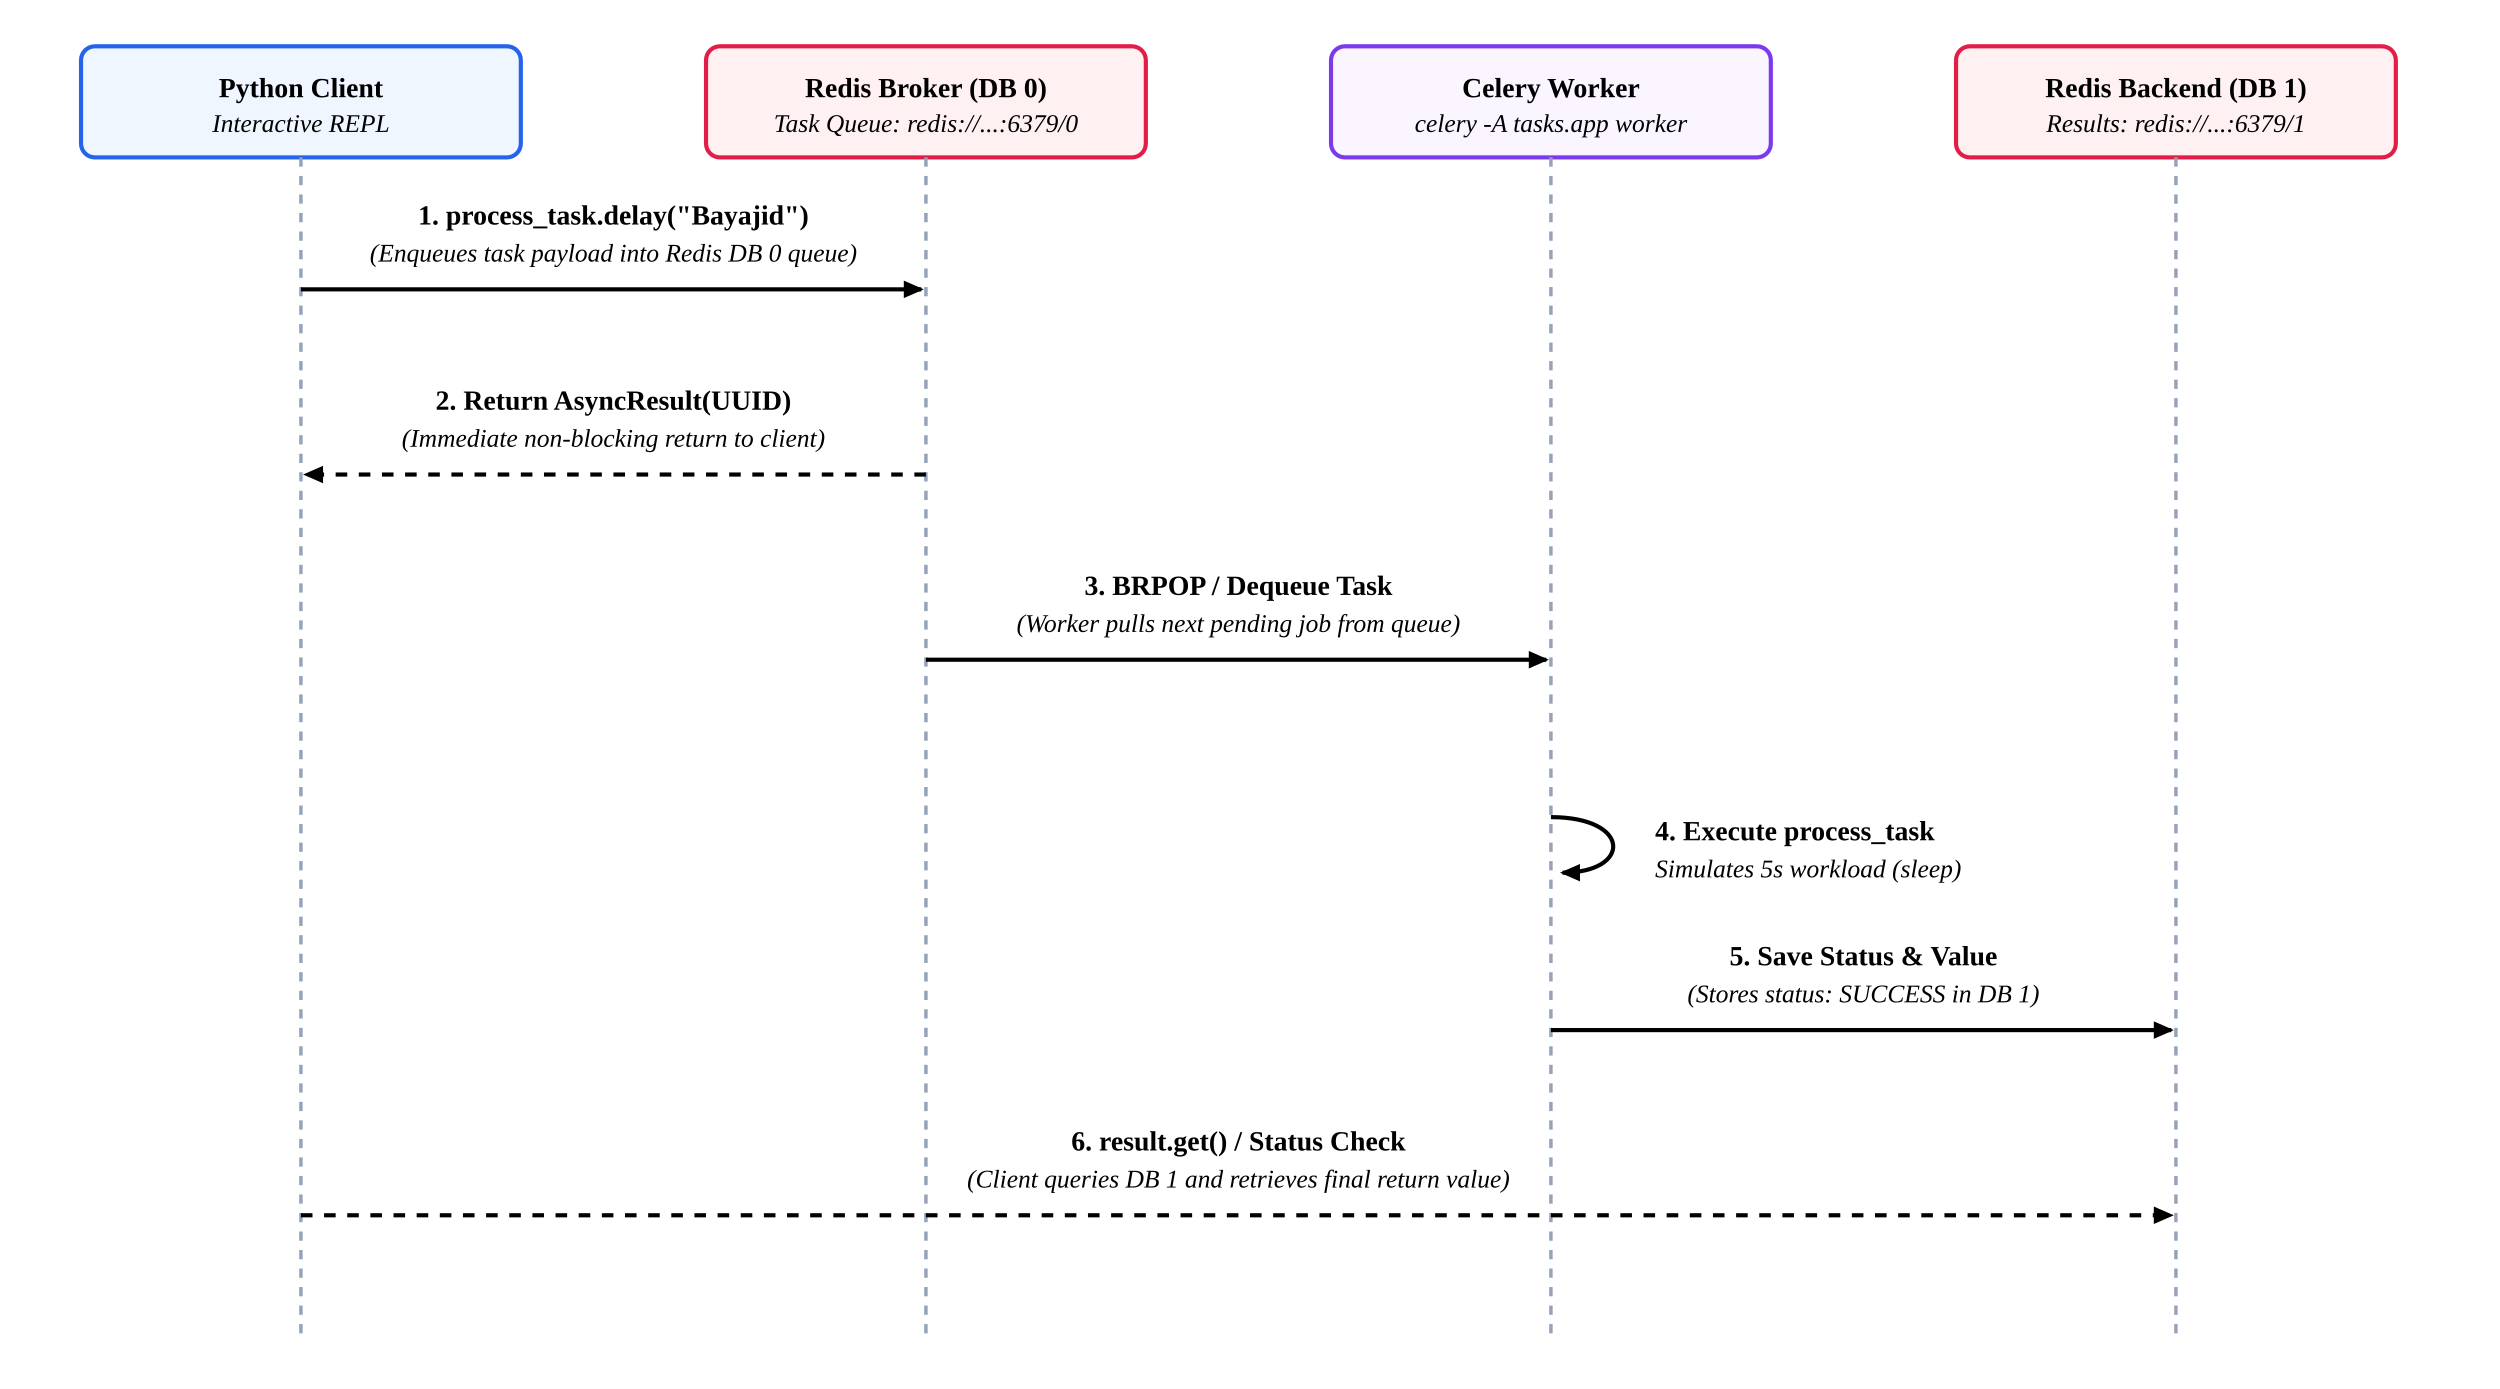
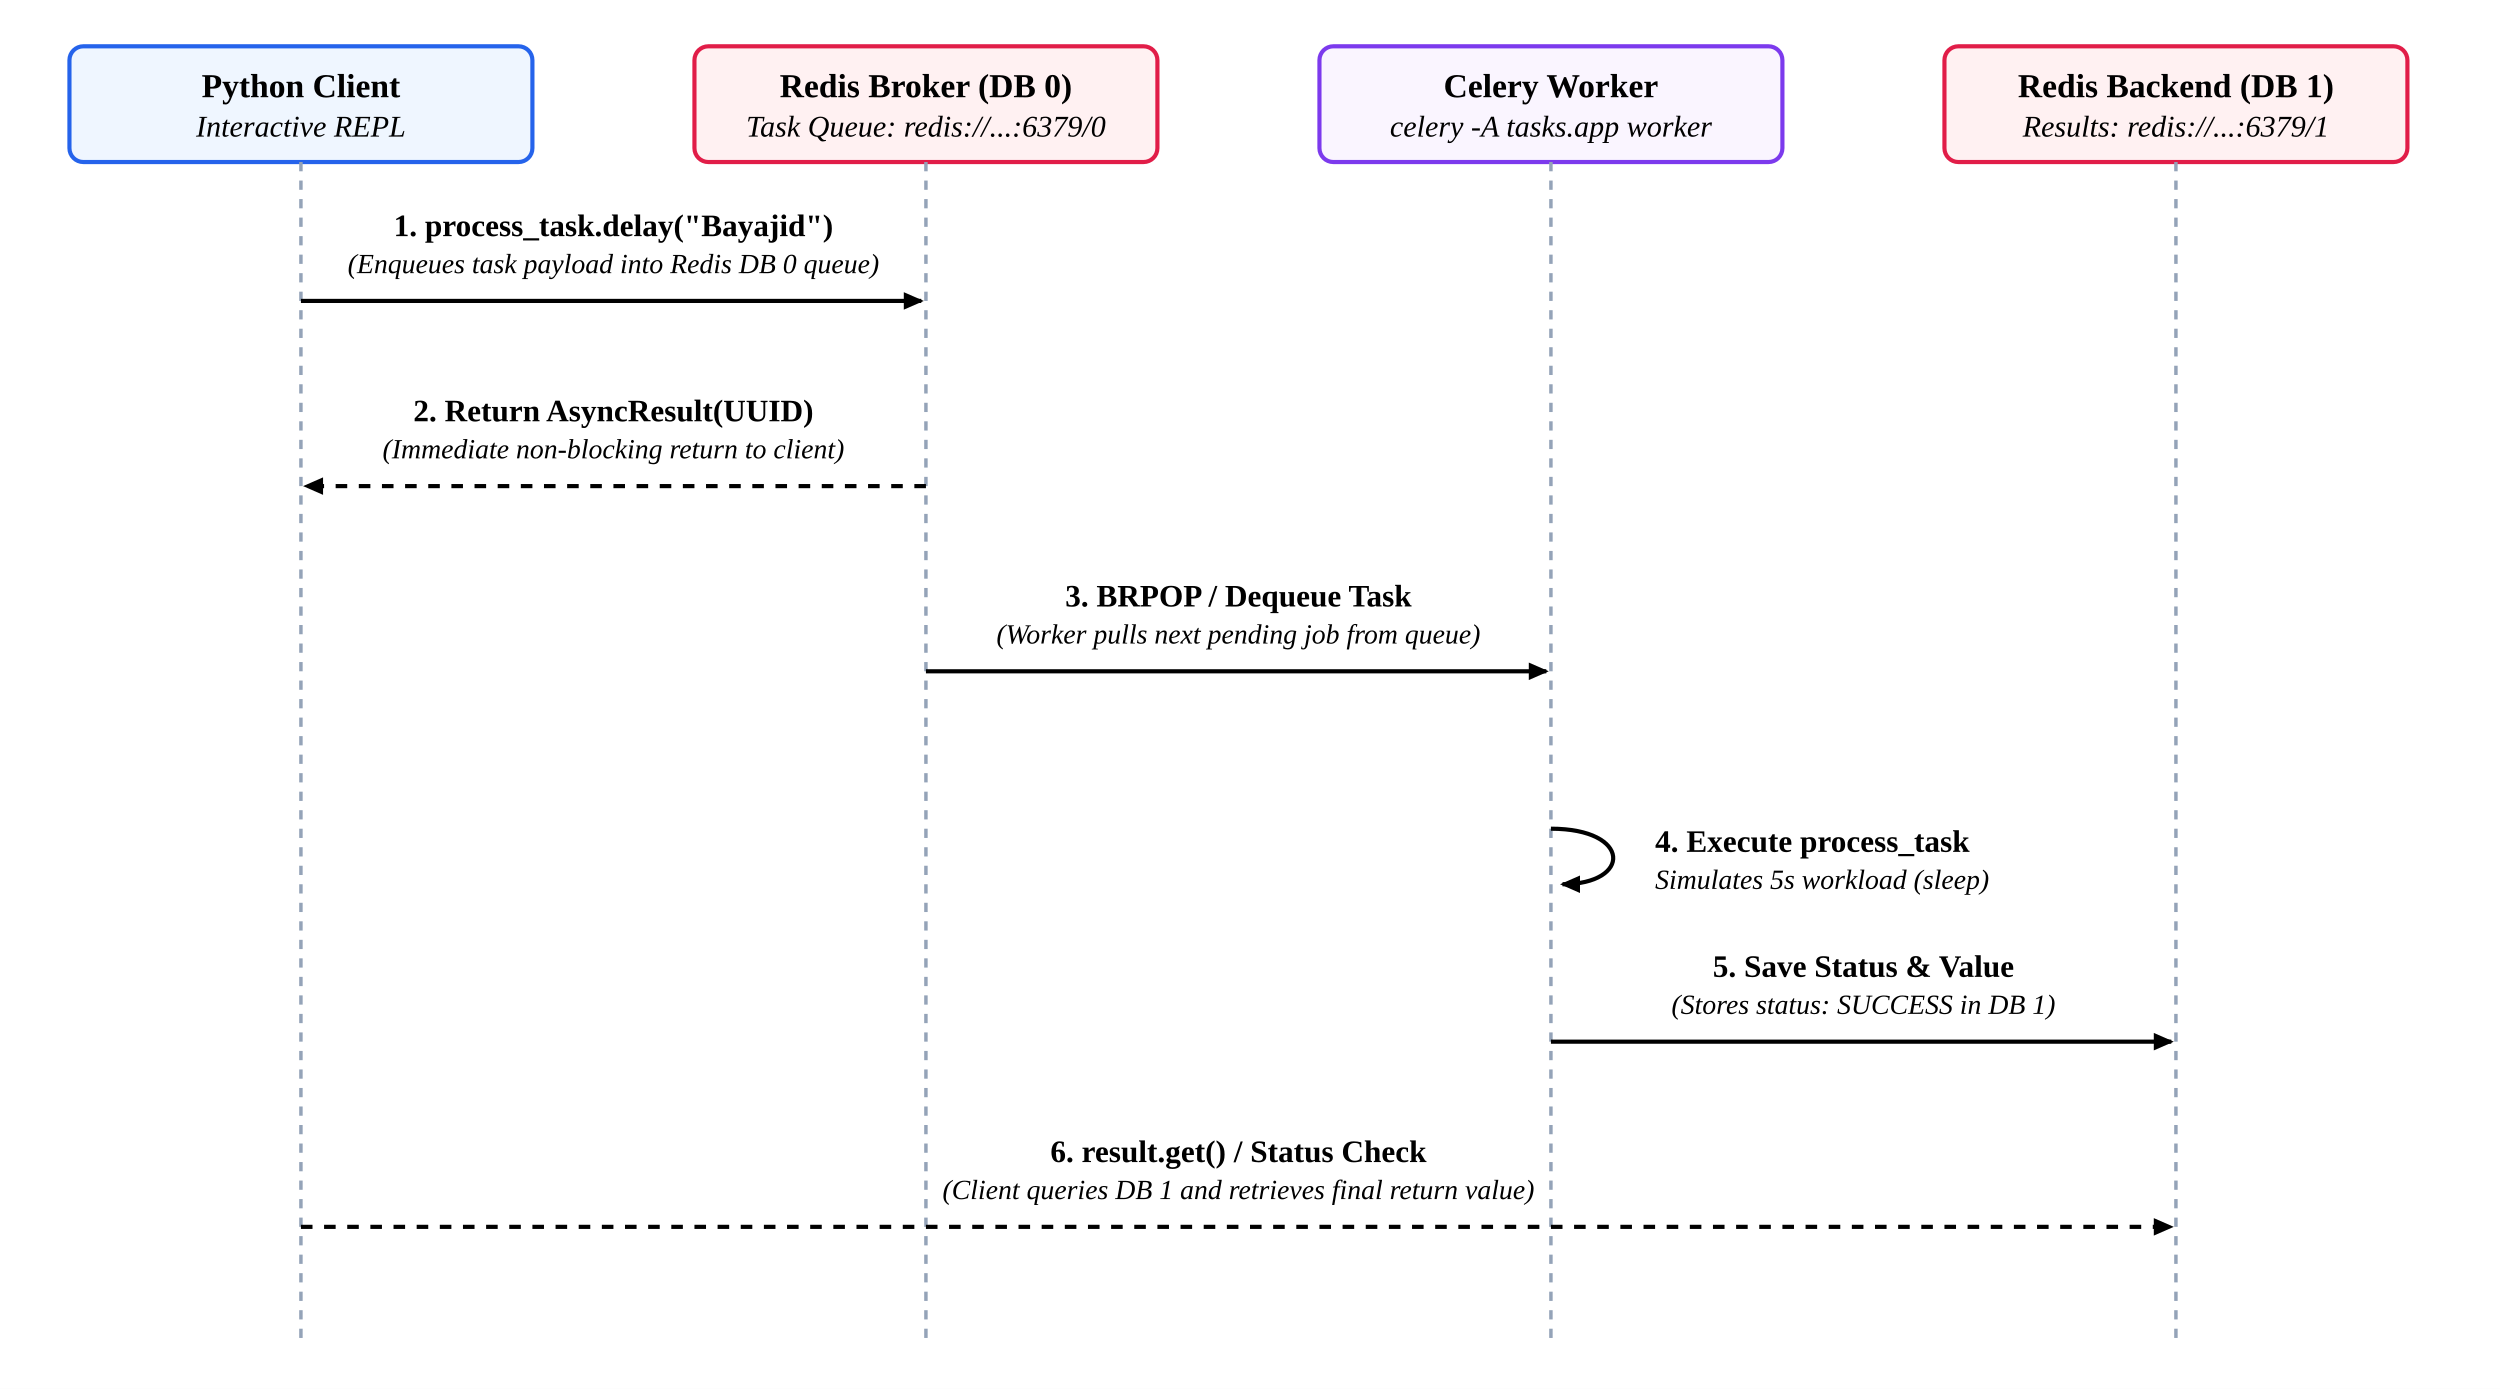
<svg xmlns="http://www.w3.org/2000/svg" viewBox="0 0 1080 600" width="1080" height="600">
  <defs>
    <style>
      text {
        font-family: "Times New Roman", Times, "Liberation Serif", serif;
        fill: #000000;
      }
      .title-text {
-         font-size: 15px;
+         font-size: 17px;
        font-weight: bold;
        fill: #000000;
      }
      .subtitle-text {
-         font-size: 11px;
+         font-size: 13px;
        font-style: italic;
        fill: #000000;
      }
      .section-heading {
-         font-size: 12px;
+         font-size: 14.5px;
        font-weight: bold;
        fill: #000000;
      }
      .code-font {
        font-family: "Times New Roman", Times, "Liberation Serif", serif;
-         font-size: 11px;
+         font-size: 13px;
        fill: #000000;
      }
      .body-text {
-         font-size: 11px;
+         font-size: 13px;
        fill: #000000;
      }
      .arrow-label {
-         font-size: 11px;
+         font-size: 13px;
        font-weight: bold;
        fill: #000000;
      }
      .arrow-sub {
-         font-size: 10px;
+         font-size: 12px;
        font-style: italic;
        fill: #000000;
      }
      .flow-step-title {
-         font-size: 12px;
+         font-size: 13.5px;
        font-weight: bold;
        fill: #000000;
      }
      .flow-step-sub {
-         font-size: 11px;
+         font-size: 12px;
        font-style: italic;
        fill: #000000;
      }
    </style>
    <marker id="arr-black" viewBox="0 0 10 10" refX="7" refY="5" markerWidth="6" markerHeight="6" orient="auto-start-reverse">
      <path d="M 0 1.5 L 8 5 L 0 8.5 z" fill="#000000" />
    </marker>
  </defs>
  <rect width="100%" height="100%" fill="#ffffff" />
-   <rect x="35" y="20" width="190" height="48" rx="6" fill="#eff6ff" stroke="#2563eb" stroke-width="1.8" />
+   <rect x="30" y="20" width="200" height="50" rx="6" fill="#eff6ff" stroke="#2563eb" stroke-width="1.8" />
  <text x="130" y="42" text-anchor="middle" class="section-heading">Python Client</text>
-   <text x="130" y="57" text-anchor="middle" class="subtitle-text">Interactive REPL</text>
-   <line x1="130" y1="68" x2="130" y2="580" stroke="#94a3b8" stroke-width="1.5" stroke-dasharray="4,4" />
-   <rect x="305" y="20" width="190" height="48" rx="6" fill="#fff1f2" stroke="#e11d48" stroke-width="1.8" />
+   <text x="130" y="59" text-anchor="middle" class="subtitle-text">Interactive REPL</text>
+   <line x1="130" y1="70" x2="130" y2="580" stroke="#94a3b8" stroke-width="1.5" stroke-dasharray="4,4" />
+   <rect x="300" y="20" width="200" height="50" rx="6" fill="#fff1f2" stroke="#e11d48" stroke-width="1.8" />
  <text x="400" y="42" text-anchor="middle" class="section-heading">Redis Broker (DB 0)</text>
-   <text x="400" y="57" text-anchor="middle" class="subtitle-text">Task Queue: redis://...:6379/0</text>
-   <line x1="400" y1="68" x2="400" y2="580" stroke="#94a3b8" stroke-width="1.5" stroke-dasharray="4,4" />
-   <rect x="575" y="20" width="190" height="48" rx="6" fill="#faf5ff" stroke="#7c3aed" stroke-width="1.8" />
+   <text x="400" y="59" text-anchor="middle" class="subtitle-text">Task Queue: redis://...:6379/0</text>
+   <line x1="400" y1="70" x2="400" y2="580" stroke="#94a3b8" stroke-width="1.5" stroke-dasharray="4,4" />
+   <rect x="570" y="20" width="200" height="50" rx="6" fill="#faf5ff" stroke="#7c3aed" stroke-width="1.8" />
  <text x="670" y="42" text-anchor="middle" class="section-heading">Celery Worker</text>
-   <text x="670" y="57" text-anchor="middle" class="subtitle-text">celery -A tasks.app worker</text>
-   <line x1="670" y1="68" x2="670" y2="580" stroke="#94a3b8" stroke-width="1.5" stroke-dasharray="4,4" />
-   <rect x="845" y="20" width="190" height="48" rx="6" fill="#fff1f2" stroke="#e11d48" stroke-width="1.8" />
+   <text x="670" y="59" text-anchor="middle" class="subtitle-text">celery -A tasks.app worker</text>
+   <line x1="670" y1="70" x2="670" y2="580" stroke="#94a3b8" stroke-width="1.5" stroke-dasharray="4,4" />
+   <rect x="840" y="20" width="200" height="50" rx="6" fill="#fff1f2" stroke="#e11d48" stroke-width="1.8" />
  <text x="940" y="42" text-anchor="middle" class="section-heading">Redis Backend (DB 1)</text>
-   <text x="940" y="57" text-anchor="middle" class="subtitle-text">Results: redis://...:6379/1</text>
-   <line x1="940" y1="68" x2="940" y2="580" stroke="#94a3b8" stroke-width="1.5" stroke-dasharray="4,4" />
-   <line x1="130" y1="125" x2="398" y2="125" stroke="#000000" stroke-width="1.8" marker-end="url(#arr-black)" />
-   <text x="265" y="97" text-anchor="middle" class="flow-step-title">1. process_task.delay("Bayajid")</text>
-   <text x="265" y="113" text-anchor="middle" class="flow-step-sub">(Enqueues task payload into Redis DB 0 queue)</text>
-   <line x1="400" y1="205" x2="132" y2="205" stroke="#000000" stroke-width="1.8" stroke-dasharray="5,5" marker-end="url(#arr-black)" />
-   <text x="265" y="177" text-anchor="middle" class="flow-step-title">2. Return AsyncResult(UUID)</text>
-   <text x="265" y="193" text-anchor="middle" class="flow-step-sub">(Immediate non-blocking return to client)</text>
-   <line x1="400" y1="285" x2="668" y2="285" stroke="#000000" stroke-width="1.8" marker-end="url(#arr-black)" />
-   <text x="535" y="257" text-anchor="middle" class="flow-step-title">3. BRPOP / Dequeue Task</text>
-   <text x="535" y="273" text-anchor="middle" class="flow-step-sub">(Worker pulls next pending job from queue)</text>
-   <path d="M 670 353 C 705 353, 705 377, 675 377" fill="none" stroke="#000000" stroke-width="1.8" marker-end="url(#arr-black)" />
-   <text x="715" y="363" text-anchor="start" class="flow-step-title">4. Execute process_task</text>
-   <text x="715" y="379" text-anchor="start" class="flow-step-sub">Simulates 5s workload (sleep)</text>
-   <line x1="670" y1="445" x2="938" y2="445" stroke="#000000" stroke-width="1.8" marker-end="url(#arr-black)" />
-   <text x="805" y="417" text-anchor="middle" class="flow-step-title">5. Save Status &amp; Value</text>
-   <text x="805" y="433" text-anchor="middle" class="flow-step-sub">(Stores status: SUCCESS in DB 1)</text>
-   <line x1="130" y1="525" x2="938" y2="525" stroke="#000000" stroke-width="1.8" stroke-dasharray="5,5" marker-end="url(#arr-black)" />
-   <text x="535" y="497" text-anchor="middle" class="flow-step-title">6. result.get() / Status Check</text>
-   <text x="535" y="513" text-anchor="middle" class="flow-step-sub">(Client queries DB 1 and retrieves final return value)</text>
+   <text x="940" y="59" text-anchor="middle" class="subtitle-text">Results: redis://...:6379/1</text>
+   <line x1="940" y1="70" x2="940" y2="580" stroke="#94a3b8" stroke-width="1.5" stroke-dasharray="4,4" />
+   <line x1="130" y1="130" x2="398" y2="130" stroke="#000000" stroke-width="1.8" marker-end="url(#arr-black)" />
+   <text x="265" y="102" text-anchor="middle" class="flow-step-title">1. process_task.delay("Bayajid")</text>
+   <text x="265" y="118" text-anchor="middle" class="flow-step-sub">(Enqueues task payload into Redis DB 0 queue)</text>
+   <line x1="400" y1="210" x2="132" y2="210" stroke="#000000" stroke-width="1.8" stroke-dasharray="5,5" marker-end="url(#arr-black)" />
+   <text x="265" y="182" text-anchor="middle" class="flow-step-title">2. Return AsyncResult(UUID)</text>
+   <text x="265" y="198" text-anchor="middle" class="flow-step-sub">(Immediate non-blocking return to client)</text>
+   <line x1="400" y1="290" x2="668" y2="290" stroke="#000000" stroke-width="1.8" marker-end="url(#arr-black)" />
+   <text x="535" y="262" text-anchor="middle" class="flow-step-title">3. BRPOP / Dequeue Task</text>
+   <text x="535" y="278" text-anchor="middle" class="flow-step-sub">(Worker pulls next pending job from queue)</text>
+   <path d="M 670 358 C 705 358, 705 382, 675 382" fill="none" stroke="#000000" stroke-width="1.8" marker-end="url(#arr-black)" />
+   <text x="715" y="368" text-anchor="start" class="flow-step-title">4. Execute process_task</text>
+   <text x="715" y="384" text-anchor="start" class="flow-step-sub">Simulates 5s workload (sleep)</text>
+   <line x1="670" y1="450" x2="938" y2="450" stroke="#000000" stroke-width="1.8" marker-end="url(#arr-black)" />
+   <text x="805" y="422" text-anchor="middle" class="flow-step-title">5. Save Status &amp; Value</text>
+   <text x="805" y="438" text-anchor="middle" class="flow-step-sub">(Stores status: SUCCESS in DB 1)</text>
+   <line x1="130" y1="530" x2="938" y2="530" stroke="#000000" stroke-width="1.8" stroke-dasharray="5,5" marker-end="url(#arr-black)" />
+   <text x="535" y="502" text-anchor="middle" class="flow-step-title">6. result.get() / Status Check</text>
+   <text x="535" y="518" text-anchor="middle" class="flow-step-sub">(Client queries DB 1 and retrieves final return value)</text>
</svg>
